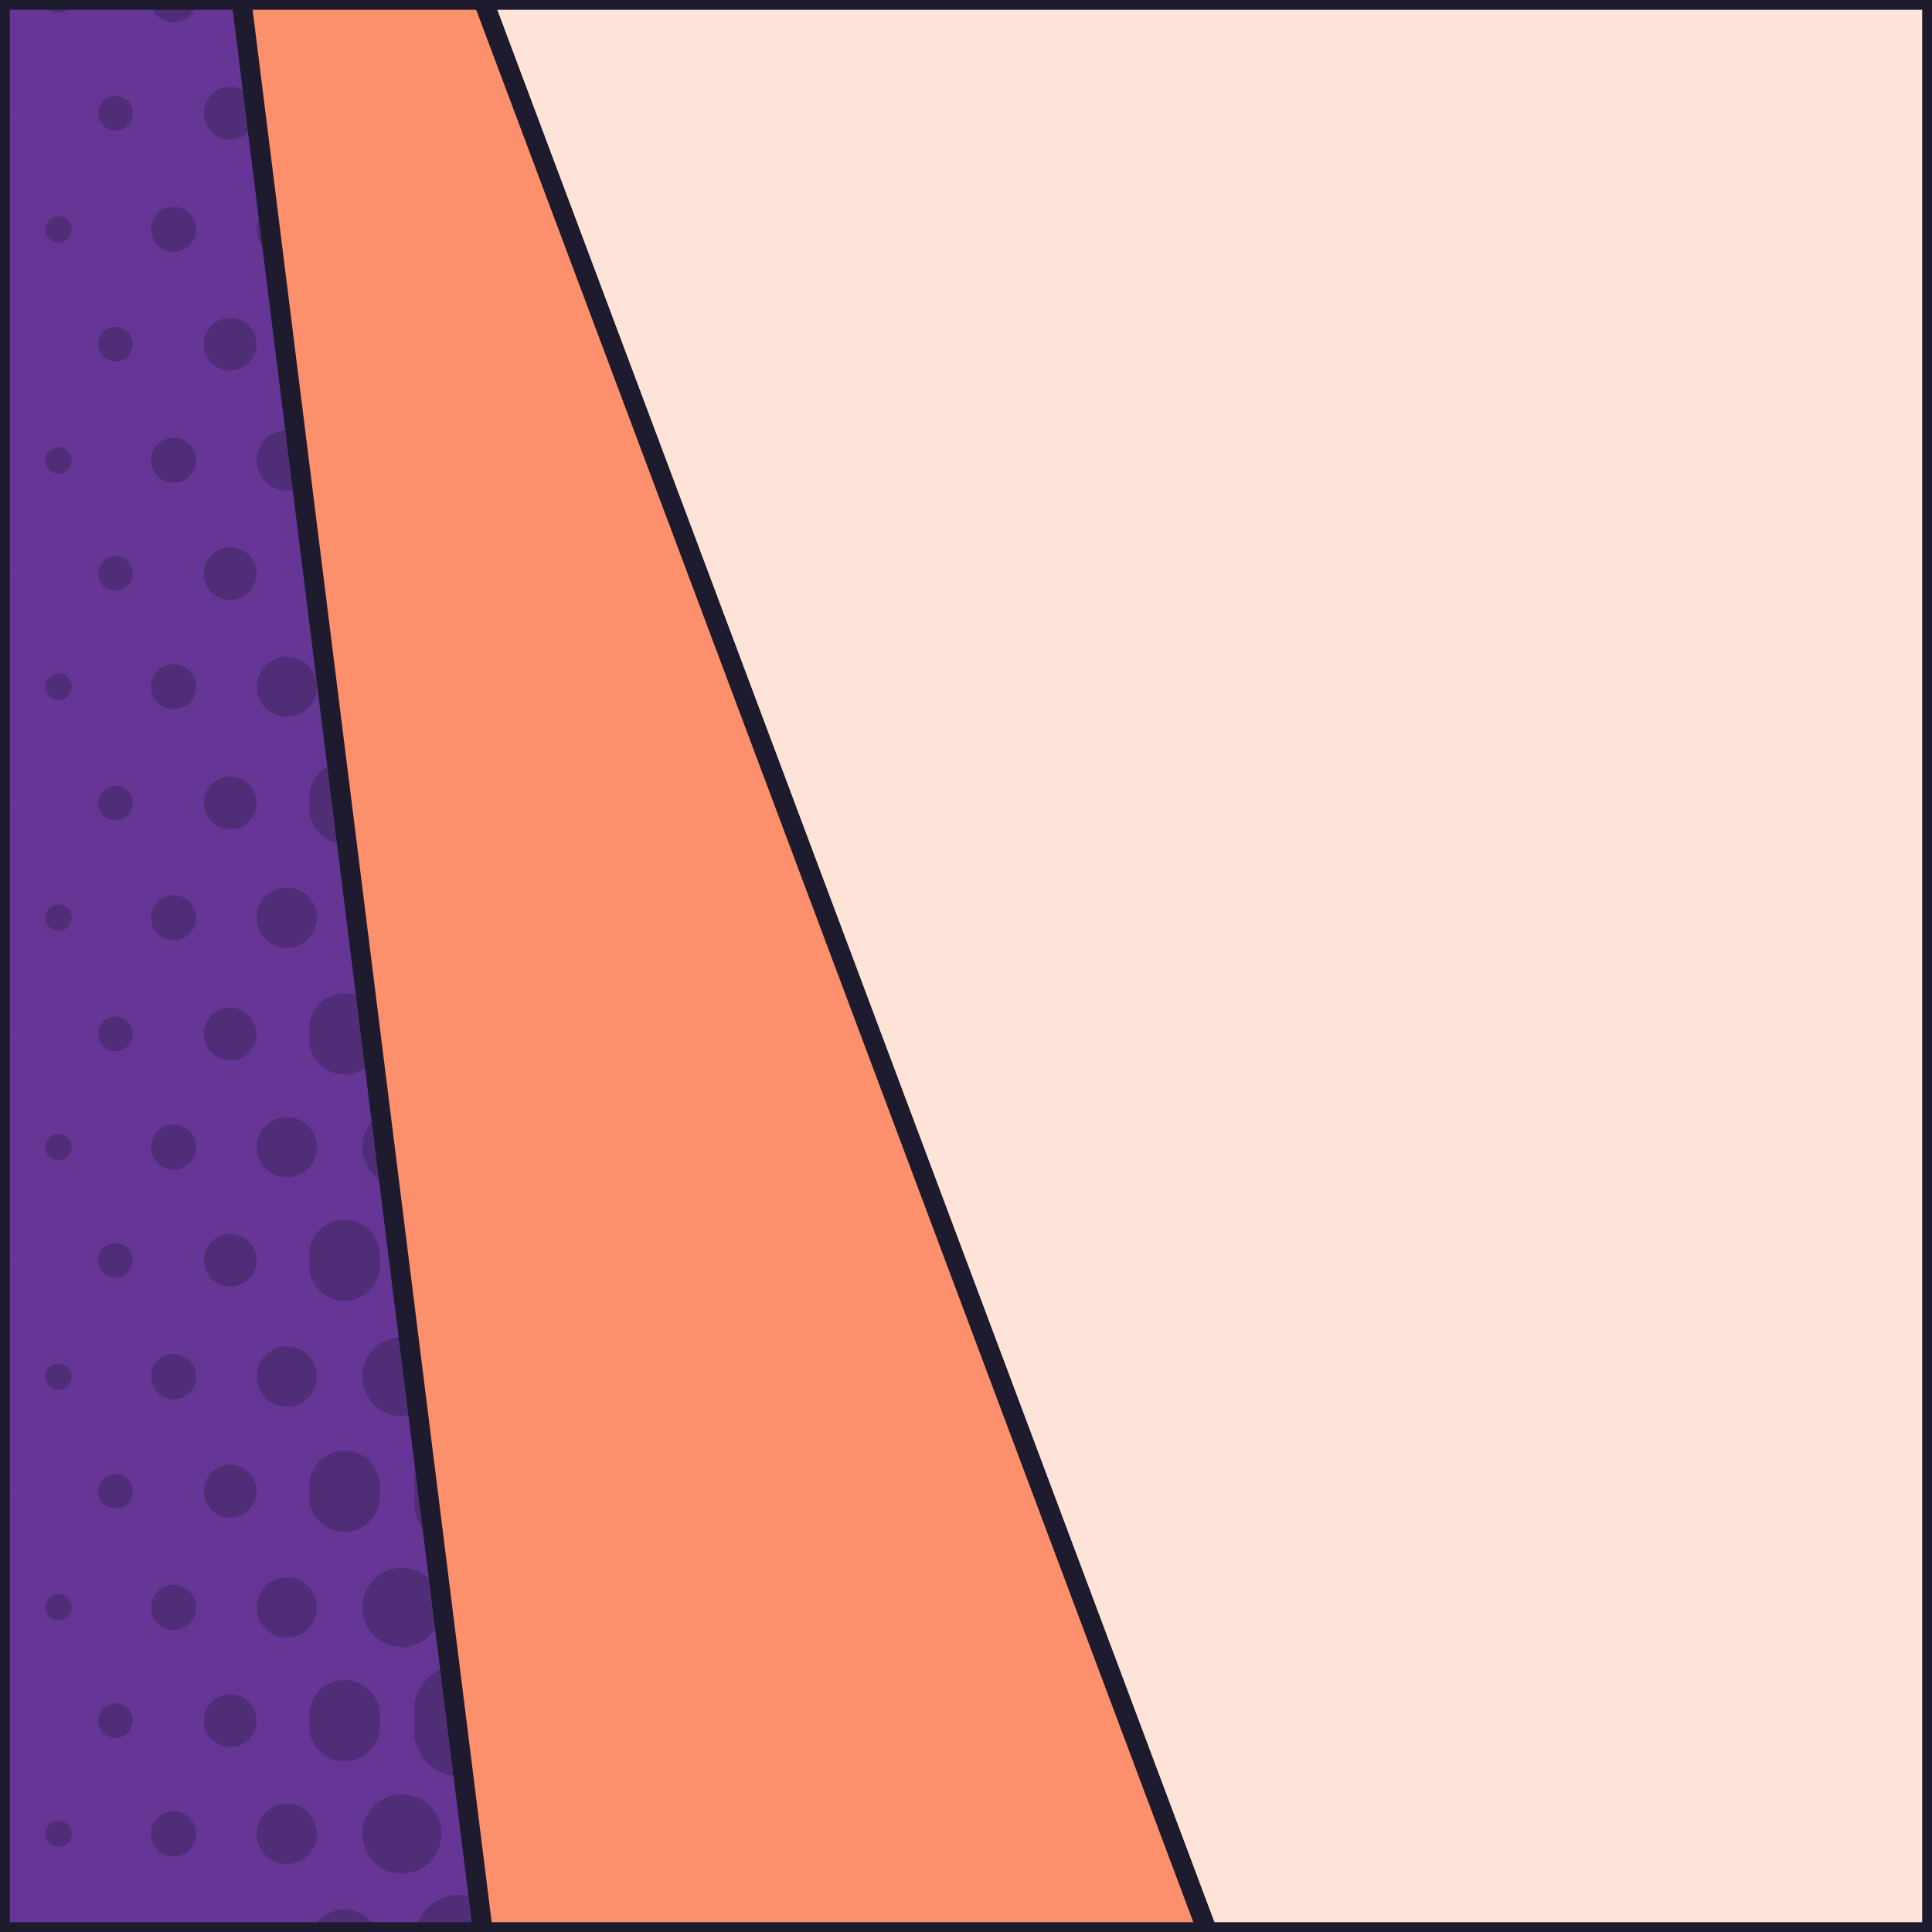
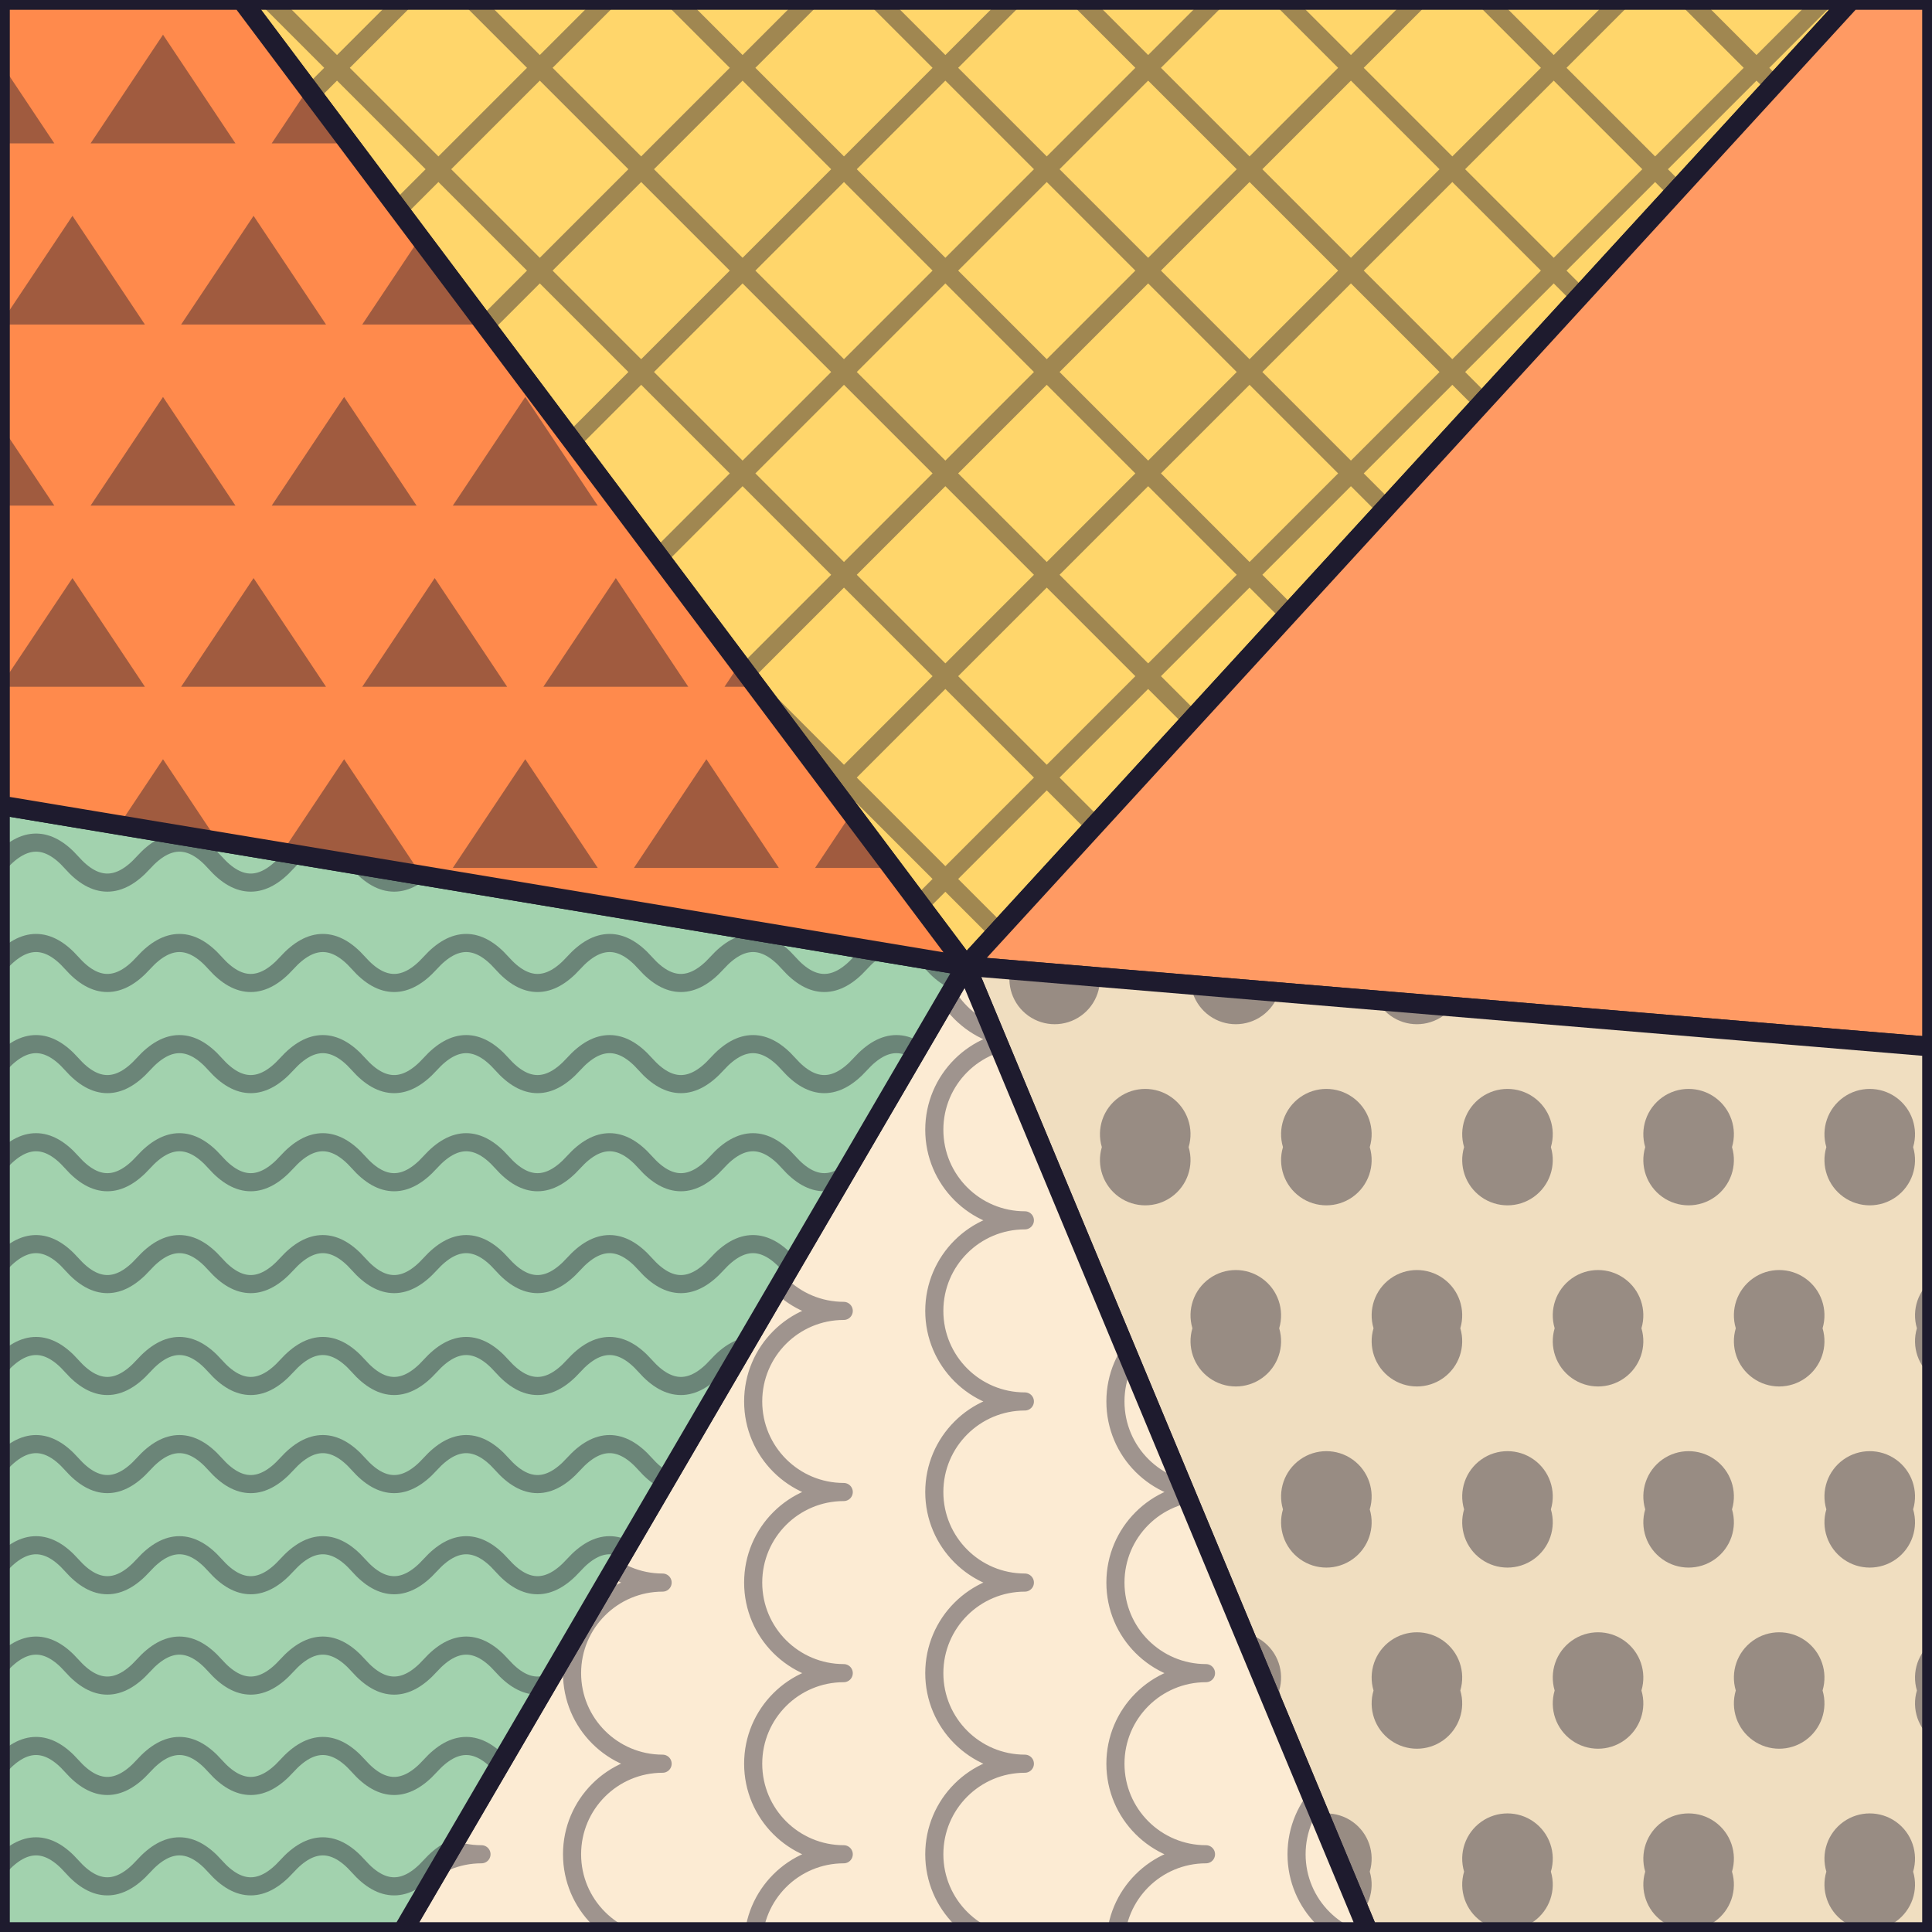
<svg xmlns="http://www.w3.org/2000/svg" viewBox="0 0 256 256" width="96" height="96" aria-hidden="true">
  <defs>
    <clipPath id="cp0">
-       <path d="M0 0L32 0L64 256L0 256Z" />
+       <path d="M128 128L32 0L245.3 0Z" />
+     </clipPath>
+     <clipPath id="cp2">
+       <path d="M128 128L256 138.7L256 256L181.3 256Z" />
+     </clipPath>
+     <clipPath id="cp3">
+       <path d="M128 128L181.3 256L53.3 256Z" />
+     </clipPath>
+     <clipPath id="cp4">
+       <path d="M128 128L53.3 256L0 256L0 106.7Z" />
+     </clipPath>
+     <clipPath id="cp5">
+       <path d="M128 128L0 106.7L0 0L32 0Z" />
    </clipPath>
    <clipPath id="cq">
      <rect width="256" height="256" />
    </clipPath>
  </defs>
  <g clip-path="url(#cq)">
-     <path d="M0 0L32 0L64 256L0 256Z" fill="#663696" />
+     <path d="M128 128L32 0L245.3 0Z" fill="#FFD66B" />
    <g clip-path="url(#cp0)">
-       <path d="M-16.3 -15a1 1 0 1 0 2.3 0a1 1 0 1 0 -2.3 0M-1 -15a1 1 0 1 0 2.3 0a1 1 0 1 0 -2.3 0M13 -15a2.3 2.3 0 1 0 4.6 0a2.3 2.3 0 1 0 -4.6 0M27 -15a3.5 3.5 0 1 0 7 0a3.5 3.5 0 1 0 -7 0M41 -15a4.7 4.7 0 1 0 9.3 0a4.7 4.7 0 1 0 -9.3 0M55 -15a6 6 0 1 0 11.7 0a6 6 0 1 0 -11.7 0M70 -15a6 6 0 1 0 12 0a6 6 0 1 0 -12 0M-8.7 0a1 1 0 1 0 2.3 0a1 1 0 1 0 -2.3 0M6 0a1.7 1.7 0 1 0 3.5 0a1.7 1.7 0 1 0 -3.5 0M20 0a3 3 0 1 0 6 0a3 3 0 1 0 -6 0M34 0a4 4 0 1 0 8 0a4 4 0 1 0 -8 0M48 0a5 5 0 1 0 10.5 0a5 5 0 1 0 -10.5 0M62.3 0a6 6 0 1 0 12 0a6 6 0 1 0 -12 0M-16.3 15a1 1 0 1 0 2.3 0a1 1 0 1 0 -2.3 0M-1 15a1 1 0 1 0 2.3 0a1 1 0 1 0 -2.3 0M13 15a2.3 2.3 0 1 0 4.6 0a2.3 2.3 0 1 0 -4.6 0M27 15a3.5 3.5 0 1 0 7 0a3.5 3.5 0 1 0 -7 0M41 15a4.7 4.7 0 1 0 9.3 0a4.7 4.7 0 1 0 -9.3 0M55 15a6 6 0 1 0 11.7 0a6 6 0 1 0 -11.7 0M70 15a6 6 0 1 0 12 0a6 6 0 1 0 -12 0M-8.7 30.4a1 1 0 1 0 2.3 0a1 1 0 1 0 -2.3 0M6 30.4a1.7 1.7 0 1 0 3.5 0a1.7 1.7 0 1 0 -3.5 0M20 30.4a3 3 0 1 0 6 0a3 3 0 1 0 -6 0M34 30.4a4 4 0 1 0 8 0a4 4 0 1 0 -8 0M48 30.4a5 5 0 1 0 10.5 0a5 5 0 1 0 -10.5 0M62.3 30.4a6 6 0 1 0 12 0a6 6 0 1 0 -12 0M-16.3 45.6a1 1 0 1 0 2.3 0a1 1 0 1 0 -2.3 0M-1 45.6a1 1 0 1 0 2.3 0a1 1 0 1 0 -2.3 0M13 45.6a2.3 2.3 0 1 0 4.6 0a2.3 2.3 0 1 0 -4.6 0M27 45.6a3.5 3.5 0 1 0 7 0a3.5 3.5 0 1 0 -7 0M41 45.6a4.7 4.7 0 1 0 9.3 0a4.7 4.7 0 1 0 -9.3 0M55 45.6a6 6 0 1 0 11.7 0a6 6 0 1 0 -11.7 0M70 45.6a6 6 0 1 0 12 0a6 6 0 1 0 -12 0M-8.7 61a1 1 0 1 0 2.3 0a1 1 0 1 0 -2.3 0M6 61a1.7 1.7 0 1 0 3.5 0a1.7 1.7 0 1 0 -3.5 0M20 61a3 3 0 1 0 6 0a3 3 0 1 0 -6 0M34 61a4 4 0 1 0 8 0a4 4 0 1 0 -8 0M48 61a5 5 0 1 0 10.5 0a5 5 0 1 0 -10.5 0M62.3 61a6 6 0 1 0 12 0a6 6 0 1 0 -12 0M-16.3 76a1 1 0 1 0 2.3 0a1 1 0 1 0 -2.3 0M-1 76a1 1 0 1 0 2.3 0a1 1 0 1 0 -2.3 0M13 76a2.3 2.3 0 1 0 4.6 0a2.3 2.3 0 1 0 -4.6 0M27 76a3.5 3.5 0 1 0 7 0a3.5 3.5 0 1 0 -7 0M41 76a4.7 4.7 0 1 0 9.3 0a4.7 4.7 0 1 0 -9.3 0M55 76a6 6 0 1 0 11.7 0a6 6 0 1 0 -11.7 0M70 76a6 6 0 1 0 12 0a6 6 0 1 0 -12 0M-8.7 91a1 1 0 1 0 2.3 0a1 1 0 1 0 -2.3 0M6 91a1.7 1.7 0 1 0 3.5 0a1.7 1.7 0 1 0 -3.5 0M20 91a3 3 0 1 0 6 0a3 3 0 1 0 -6 0M34 91a4 4 0 1 0 8 0a4 4 0 1 0 -8 0M48 91a5 5 0 1 0 10.5 0a5 5 0 1 0 -10.5 0M62.3 91a6 6 0 1 0 12 0a6 6 0 1 0 -12 0M-16.3 106.4a1 1 0 1 0 2.3 0a1 1 0 1 0 -2.3 0M-1 106.4a1 1 0 1 0 2.3 0a1 1 0 1 0 -2.3 0M13 106.4a2.3 2.3 0 1 0 4.6 0a2.3 2.3 0 1 0 -4.6 0M27 106.4a3.5 3.5 0 1 0 7 0a3.5 3.5 0 1 0 -7 0M41 106.4a4.7 4.7 0 1 0 9.3 0a4.7 4.7 0 1 0 -9.3 0M55 106.4a6 6 0 1 0 11.7 0a6 6 0 1 0 -11.7 0M70 106.4a6 6 0 1 0 12 0a6 6 0 1 0 -12 0M-8.7 121.6a1 1 0 1 0 2.3 0a1 1 0 1 0 -2.3 0M6 121.6a1.7 1.7 0 1 0 3.5 0a1.7 1.7 0 1 0 -3.5 0M20 121.6a3 3 0 1 0 6 0a3 3 0 1 0 -6 0M34 121.6a4 4 0 1 0 8 0a4 4 0 1 0 -8 0M48 121.6a5 5 0 1 0 10.5 0a5 5 0 1 0 -10.5 0M62.3 121.6a6 6 0 1 0 12 0a6 6 0 1 0 -12 0M-16.3 137a1 1 0 1 0 2.3 0a1 1 0 1 0 -2.3 0M-1 137a1 1 0 1 0 2.3 0a1 1 0 1 0 -2.3 0M13 137a2.3 2.3 0 1 0 4.6 0a2.3 2.3 0 1 0 -4.6 0M27 137a3.5 3.5 0 1 0 7 0a3.5 3.5 0 1 0 -7 0M41 137a4.7 4.7 0 1 0 9.3 0a4.7 4.7 0 1 0 -9.3 0M55 137a6 6 0 1 0 11.7 0a6 6 0 1 0 -11.7 0M70 137a6 6 0 1 0 12 0a6 6 0 1 0 -12 0M-8.7 152a1 1 0 1 0 2.3 0a1 1 0 1 0 -2.3 0M6 152a1.7 1.7 0 1 0 3.5 0a1.7 1.7 0 1 0 -3.5 0M20 152a3 3 0 1 0 6 0a3 3 0 1 0 -6 0M34 152a4 4 0 1 0 8 0a4 4 0 1 0 -8 0M48 152a5 5 0 1 0 10.5 0a5 5 0 1 0 -10.5 0M62.3 152a6 6 0 1 0 12 0a6 6 0 1 0 -12 0M-16.3 167a1 1 0 1 0 2.3 0a1 1 0 1 0 -2.3 0M-1 167a1 1 0 1 0 2.3 0a1 1 0 1 0 -2.3 0M13 167a2.3 2.3 0 1 0 4.6 0a2.3 2.3 0 1 0 -4.6 0M27 167a3.5 3.5 0 1 0 7 0a3.5 3.5 0 1 0 -7 0M41 167a4.7 4.7 0 1 0 9.3 0a4.7 4.7 0 1 0 -9.3 0M55 167a6 6 0 1 0 11.7 0a6 6 0 1 0 -11.7 0M70 167a6 6 0 1 0 12 0a6 6 0 1 0 -12 0M-8.7 182.4a1 1 0 1 0 2.3 0a1 1 0 1 0 -2.3 0M6 182.4a1.7 1.7 0 1 0 3.5 0a1.7 1.7 0 1 0 -3.5 0M20 182.4a3 3 0 1 0 6 0a3 3 0 1 0 -6 0M34 182.4a4 4 0 1 0 8 0a4 4 0 1 0 -8 0M48 182.4a5 5 0 1 0 10.5 0a5 5 0 1 0 -10.5 0M62.3 182.4a6 6 0 1 0 12 0a6 6 0 1 0 -12 0M-16.3 197.6a1 1 0 1 0 2.3 0a1 1 0 1 0 -2.3 0M-1 197.6a1 1 0 1 0 2.3 0a1 1 0 1 0 -2.3 0M13 197.6a2.3 2.3 0 1 0 4.6 0a2.3 2.3 0 1 0 -4.6 0M27 197.6a3.5 3.5 0 1 0 7 0a3.5 3.5 0 1 0 -7 0M41 197.6a4.7 4.7 0 1 0 9.3 0a4.7 4.7 0 1 0 -9.3 0M55 197.6a6 6 0 1 0 11.7 0a6 6 0 1 0 -11.7 0M70 197.6a6 6 0 1 0 12 0a6 6 0 1 0 -12 0M-8.7 213a1 1 0 1 0 2.3 0a1 1 0 1 0 -2.3 0M6 213a1.7 1.7 0 1 0 3.5 0a1.7 1.7 0 1 0 -3.5 0M20 213a3 3 0 1 0 6 0a3 3 0 1 0 -6 0M34 213a4 4 0 1 0 8 0a4 4 0 1 0 -8 0M48 213a5 5 0 1 0 10.5 0a5 5 0 1 0 -10.5 0M62.3 213a6 6 0 1 0 12 0a6 6 0 1 0 -12 0M-16.3 228a1 1 0 1 0 2.3 0a1 1 0 1 0 -2.3 0M-1 228a1 1 0 1 0 2.3 0a1 1 0 1 0 -2.3 0M13 228a2.3 2.3 0 1 0 4.6 0a2.3 2.3 0 1 0 -4.6 0M27 228a3.5 3.5 0 1 0 7 0a3.5 3.5 0 1 0 -7 0M41 228a4.7 4.7 0 1 0 9.3 0a4.7 4.7 0 1 0 -9.3 0M55 228a6 6 0 1 0 11.7 0a6 6 0 1 0 -11.7 0M70 228a6 6 0 1 0 12 0a6 6 0 1 0 -12 0M-8.7 243a1 1 0 1 0 2.3 0a1 1 0 1 0 -2.3 0M6 243a1.7 1.7 0 1 0 3.5 0a1.7 1.7 0 1 0 -3.5 0M20 243a3 3 0 1 0 6 0a3 3 0 1 0 -6 0M34 243a4 4 0 1 0 8 0a4 4 0 1 0 -8 0M48 243a5 5 0 1 0 10.5 0a5 5 0 1 0 -10.5 0M62.3 243a6 6 0 1 0 12 0a6 6 0 1 0 -12 0M-16.3 258.4a1 1 0 1 0 2.3 0a1 1 0 1 0 -2.3 0M-1 258.4a1 1 0 1 0 2.3 0a1 1 0 1 0 -2.3 0M13 258.4a2.3 2.3 0 1 0 4.6 0a2.3 2.3 0 1 0 -4.6 0M27 258.4a3.5 3.5 0 1 0 7 0a3.5 3.5 0 1 0 -7 0M41 258.4a4.7 4.7 0 1 0 9.3 0a4.7 4.7 0 1 0 -9.3 0M55 258.4a6 6 0 1 0 11.7 0a6 6 0 1 0 -11.7 0M70 258.4a6 6 0 1 0 12 0a6 6 0 1 0 -12 0" fill="#502E77" />
+       <g transform="rotate(45 138.7 64)">
+         <path d="M-4.7 -79.4V207.4M14.3 -79.4V207.4M33.3 -79.4V207.4M52.3 -79.4V207.4M71.3 -79.4V207.4M90.3 -79.4V207.4M109.3 -79.4V207.4M128.3 -79.4V207.4M147.3 -79.4V207.4M166.3 -79.4V207.4M185.3 -79.4V207.4M204.3 -79.4V207.4M223.3 -79.4V207.4M242.3 -79.4V207.4M261.3 -79.4V207.4M280.3 -79.4V207.4M-4.7 -79.4H282M-4.7 -60.4H282M-4.7 -41.4H282M-4.7 -22.4H282M-4.7 -3.4H282M-4.7 15.6H282M-4.7 34.6H282M-4.7 53.6H282M-4.7 72.6H282M-4.7 91.6H282M-4.7 110.6H282M-4.7 129.6H282M-4.7 148.6H282M-4.7 167.6H282M-4.7 186.6H282M-4.7 205.6H282" fill="none" stroke="#A08751" stroke-width="2.4" stroke-linecap="round" />
+       </g>
    </g>
-     <path d="M0 0L32 0L64 256L0 256Z" fill="none" stroke="#1E1B2E" stroke-width="2.6" stroke-linejoin="round" />
-     <path d="M64 0L256 0L256 256L160 256Z" fill="#FEE3D8" />
-     <path d="M64 0L256 0L256 256L160 256Z" fill="none" stroke="#1E1B2E" stroke-width="2.6" stroke-linejoin="round" />
-     <path d="M32 0L64 0L160 256L64 256Z" fill="#FC906C" />
-     <path d="M32 0L64 0L160 256L64 256Z" fill="none" stroke="#1E1B2E" stroke-width="2.6" stroke-linejoin="round" />
+     <path d="M128 128L32 0L245.3 0Z" fill="none" stroke="#1E1B2E" stroke-width="2.6" stroke-linejoin="round" />
+     <path d="M128 128L245.3 0L256 0L256 138.7Z" fill="#FF9A63" />
+     <path d="M128 128L245.3 0L256 0L256 138.7Z" fill="none" stroke="#1E1B2E" stroke-width="2.6" stroke-linejoin="round" />
+     <path d="M128 128L256 138.7L256 256L181.3 256Z" fill="#F0DEC0" />
+     <g clip-path="url(#cp2)">
+       <path d="M98 104a6 6 0 1 0 11.5 0a6 6 0 1 0 -11.5 0M122 104a6 6 0 1 0 11.5 0a6 6 0 1 0 -11.5 0M146 104a6 6 0 1 0 11.5 0a6 6 0 1 0 -11.5 0M170 104a6 6 0 1 0 11.5 0a6 6 0 1 0 -11.5 0M194 104a6 6 0 1 0 11.5 0a6 6 0 1 0 -11.5 0M218 104a6 6 0 1 0 11.5 0a6 6 0 1 0 -11.5 0M242 104a6 6 0 1 0 11.5 0a6 6 0 1 0 -11.5 0M266 104a6 6 0 1 0 11.5 0a6 6 0 1 0 -11.5 0M110 128a6 6 0 1 0 11.5 0a6 6 0 1 0 -11.5 0M134 128a6 6 0 1 0 11.5 0a6 6 0 1 0 -11.5 0M158 128a6 6 0 1 0 11.5 0a6 6 0 1 0 -11.5 0M182 128a6 6 0 1 0 11.5 0a6 6 0 1 0 -11.5 0M206 128a6 6 0 1 0 11.5 0a6 6 0 1 0 -11.5 0M230 128a6 6 0 1 0 11.5 0a6 6 0 1 0 -11.5 0M254 128a6 6 0 1 0 11.5 0a6 6 0 1 0 -11.5 0M98 152a6 6 0 1 0 11.5 0a6 6 0 1 0 -11.5 0M122 152a6 6 0 1 0 11.5 0a6 6 0 1 0 -11.5 0M146 152a6 6 0 1 0 11.5 0a6 6 0 1 0 -11.5 0M170 152a6 6 0 1 0 11.5 0a6 6 0 1 0 -11.5 0M194 152a6 6 0 1 0 11.5 0a6 6 0 1 0 -11.5 0M218 152a6 6 0 1 0 11.5 0a6 6 0 1 0 -11.5 0M242 152a6 6 0 1 0 11.5 0a6 6 0 1 0 -11.5 0M266 152a6 6 0 1 0 11.5 0a6 6 0 1 0 -11.5 0M110 176a6 6 0 1 0 11.5 0a6 6 0 1 0 -11.5 0M134 176a6 6 0 1 0 11.5 0a6 6 0 1 0 -11.5 0M158 176a6 6 0 1 0 11.5 0a6 6 0 1 0 -11.5 0M182 176a6 6 0 1 0 11.5 0a6 6 0 1 0 -11.5 0M206 176a6 6 0 1 0 11.5 0a6 6 0 1 0 -11.5 0M230 176a6 6 0 1 0 11.5 0a6 6 0 1 0 -11.5 0M254 176a6 6 0 1 0 11.5 0a6 6 0 1 0 -11.5 0M98 200a6 6 0 1 0 11.5 0a6 6 0 1 0 -11.5 0M122 200a6 6 0 1 0 11.5 0a6 6 0 1 0 -11.5 0M146 200a6 6 0 1 0 11.5 0a6 6 0 1 0 -11.5 0M170 200a6 6 0 1 0 11.5 0a6 6 0 1 0 -11.5 0M194 200a6 6 0 1 0 11.5 0a6 6 0 1 0 -11.5 0M218 200a6 6 0 1 0 11.5 0a6 6 0 1 0 -11.5 0M242 200a6 6 0 1 0 11.5 0a6 6 0 1 0 -11.5 0M266 200a6 6 0 1 0 11.5 0a6 6 0 1 0 -11.5 0M110 224a6 6 0 1 0 11.5 0a6 6 0 1 0 -11.5 0M134 224a6 6 0 1 0 11.5 0a6 6 0 1 0 -11.5 0M158 224a6 6 0 1 0 11.5 0a6 6 0 1 0 -11.5 0M182 224a6 6 0 1 0 11.5 0a6 6 0 1 0 -11.5 0M206 224a6 6 0 1 0 11.5 0a6 6 0 1 0 -11.5 0M230 224a6 6 0 1 0 11.5 0a6 6 0 1 0 -11.5 0M254 224a6 6 0 1 0 11.5 0a6 6 0 1 0 -11.5 0M98 248a6 6 0 1 0 11.5 0a6 6 0 1 0 -11.5 0M122 248a6 6 0 1 0 11.5 0a6 6 0 1 0 -11.5 0M146 248a6 6 0 1 0 11.5 0a6 6 0 1 0 -11.5 0M170 248a6 6 0 1 0 11.5 0a6 6 0 1 0 -11.5 0M194 248a6 6 0 1 0 11.5 0a6 6 0 1 0 -11.5 0M218 248a6 6 0 1 0 11.5 0a6 6 0 1 0 -11.5 0M242 248a6 6 0 1 0 11.5 0a6 6 0 1 0 -11.5 0M266 248a6 6 0 1 0 11.5 0a6 6 0 1 0 -11.5 0M110 272a6 6 0 1 0 11.5 0a6 6 0 1 0 -11.5 0M134 272a6 6 0 1 0 11.5 0a6 6 0 1 0 -11.5 0M158 272a6 6 0 1 0 11.5 0a6 6 0 1 0 -11.5 0M182 272a6 6 0 1 0 11.5 0a6 6 0 1 0 -11.5 0M206 272a6 6 0 1 0 11.5 0a6 6 0 1 0 -11.5 0M230 272a6 6 0 1 0 11.5 0a6 6 0 1 0 -11.5 0M254 272a6 6 0 1 0 11.5 0a6 6 0 1 0 -11.5 0" fill="#988C83" />
+     </g>
+     <path d="M128 128L256 138.7L256 256L181.3 256Z" fill="none" stroke="#1E1B2E" stroke-width="2.6" stroke-linejoin="round" />
+     <path d="M128 128L181.3 256L53.3 256Z" fill="#FCEBD3" />
+     <g clip-path="url(#cp3)">
+       <g transform="rotate(90 117.3 192)">
+         <path d="M-9 77.5a12 12 0 0 0 24 0M15 77.5a12 12 0 0 0 24 0M39 77.5a12 12 0 0 0 24 0M63 77.5a12 12 0 0 0 24 0M87 77.5a12 12 0 0 0 24 0M111 77.5a12 12 0 0 0 24 0M135 77.5a12 12 0 0 0 24 0M159 77.5a12 12 0 0 0 24 0M183 77.5a12 12 0 0 0 24 0M207 77.5a12 12 0 0 0 24 0M3 101.5a12 12 0 0 0 24 0M27 101.5a12 12 0 0 0 24 0M51 101.5a12 12 0 0 0 24 0M75 101.5a12 12 0 0 0 24 0M99 101.5a12 12 0 0 0 24 0M123 101.5a12 12 0 0 0 24 0M147 101.5a12 12 0 0 0 24 0M171 101.5a12 12 0 0 0 24 0M195 101.5a12 12 0 0 0 24 0M219 101.5a12 12 0 0 0 24 0M-9 125.5a12 12 0 0 0 24 0M15 125.5a12 12 0 0 0 24 0M39 125.5a12 12 0 0 0 24 0M63 125.5a12 12 0 0 0 24 0M87 125.5a12 12 0 0 0 24 0M111 125.5a12 12 0 0 0 24 0M135 125.5a12 12 0 0 0 24 0M159 125.5a12 12 0 0 0 24 0M183 125.5a12 12 0 0 0 24 0M207 125.5a12 12 0 0 0 24 0M3 149.5a12 12 0 0 0 24 0M27 149.5a12 12 0 0 0 24 0M51 149.5a12 12 0 0 0 24 0M75 149.5a12 12 0 0 0 24 0M99 149.5a12 12 0 0 0 24 0M123 149.5a12 12 0 0 0 24 0M147 149.5a12 12 0 0 0 24 0M171 149.5a12 12 0 0 0 24 0M195 149.5a12 12 0 0 0 24 0M219 149.5a12 12 0 0 0 24 0M-9 173.5a12 12 0 0 0 24 0M15 173.5a12 12 0 0 0 24 0M39 173.5a12 12 0 0 0 24 0M63 173.5a12 12 0 0 0 24 0M87 173.5a12 12 0 0 0 24 0M111 173.5a12 12 0 0 0 24 0M135 173.5a12 12 0 0 0 24 0M159 173.5a12 12 0 0 0 24 0M183 173.5a12 12 0 0 0 24 0M207 173.5a12 12 0 0 0 24 0M3 197.5a12 12 0 0 0 24 0M27 197.5a12 12 0 0 0 24 0M51 197.5a12 12 0 0 0 24 0M75 197.5a12 12 0 0 0 24 0M99 197.5a12 12 0 0 0 24 0M123 197.5a12 12 0 0 0 24 0M147 197.5a12 12 0 0 0 24 0M171 197.5a12 12 0 0 0 24 0M195 197.5a12 12 0 0 0 24 0M219 197.5a12 12 0 0 0 24 0M-9 221.5a12 12 0 0 0 24 0M15 221.5a12 12 0 0 0 24 0M39 221.5a12 12 0 0 0 24 0M63 221.5a12 12 0 0 0 24 0M87 221.5a12 12 0 0 0 24 0M111 221.5a12 12 0 0 0 24 0M135 221.5a12 12 0 0 0 24 0M159 221.5a12 12 0 0 0 24 0M183 221.5a12 12 0 0 0 24 0M207 221.5a12 12 0 0 0 24 0M3 245.5a12 12 0 0 0 24 0M27 245.5a12 12 0 0 0 24 0M51 245.5a12 12 0 0 0 24 0M75 245.5a12 12 0 0 0 24 0M99 245.5a12 12 0 0 0 24 0M123 245.5a12 12 0 0 0 24 0M147 245.5a12 12 0 0 0 24 0M171 245.5a12 12 0 0 0 24 0M195 245.5a12 12 0 0 0 24 0M219 245.5a12 12 0 0 0 24 0M-9 269.5a12 12 0 0 0 24 0M15 269.5a12 12 0 0 0 24 0M39 269.5a12 12 0 0 0 24 0M63 269.5a12 12 0 0 0 24 0M87 269.5a12 12 0 0 0 24 0M111 269.5a12 12 0 0 0 24 0M135 269.5a12 12 0 0 0 24 0M159 269.5a12 12 0 0 0 24 0M183 269.5a12 12 0 0 0 24 0M207 269.5a12 12 0 0 0 24 0M3 293.5a12 12 0 0 0 24 0M27 293.5a12 12 0 0 0 24 0M51 293.5a12 12 0 0 0 24 0M75 293.5a12 12 0 0 0 24 0M99 293.5a12 12 0 0 0 24 0M123 293.5a12 12 0 0 0 24 0M147 293.5a12 12 0 0 0 24 0M171 293.5a12 12 0 0 0 24 0M195 293.5a12 12 0 0 0 24 0M219 293.5a12 12 0 0 0 24 0" fill="none" stroke="#9F948E" stroke-width="2.4" stroke-linecap="round" />
+       </g>
+     </g>
+     <path d="M128 128L181.3 256L53.3 256Z" fill="none" stroke="#1E1B2E" stroke-width="2.6" stroke-linejoin="round" />
+     <path d="M128 128L53.3 256L0 256L0 106.7Z" fill="#A2D2AE" />
+     <g clip-path="url(#cp4)">
+       <path d="M-19 87.7q4.8 -5.3 9.5 0t9.5 0t9.5 0t9.5 0t9.5 0t9.5 0t9.5 0t9.5 0t9.5 0t9.5 0t9.5 0t9.5 0t9.5 0t9.5 0t9.5 0t9.5 0t9.5 0t9.5 0M-19 101q4.8 -5.3 9.5 0t9.5 0t9.5 0t9.5 0t9.5 0t9.5 0t9.5 0t9.5 0t9.5 0t9.5 0t9.5 0t9.5 0t9.5 0t9.5 0t9.5 0t9.5 0t9.5 0t9.5 0M-19 114.3q4.8 -5.3 9.5 0t9.5 0t9.5 0t9.5 0t9.5 0t9.5 0t9.5 0t9.5 0t9.5 0t9.5 0t9.5 0t9.5 0t9.5 0t9.5 0t9.5 0t9.5 0t9.5 0t9.5 0M-19 127.6q4.8 -5.3 9.5 0t9.5 0t9.5 0t9.5 0t9.5 0t9.5 0t9.5 0t9.5 0t9.5 0t9.5 0t9.5 0t9.5 0t9.5 0t9.5 0t9.5 0t9.5 0t9.5 0t9.5 0M-19 141q4.8 -5.3 9.5 0t9.5 0t9.5 0t9.5 0t9.5 0t9.5 0t9.5 0t9.5 0t9.5 0t9.5 0t9.5 0t9.5 0t9.5 0t9.5 0t9.5 0t9.5 0t9.5 0t9.5 0M-19 154q4.8 -5.3 9.5 0t9.5 0t9.5 0t9.5 0t9.5 0t9.5 0t9.5 0t9.5 0t9.5 0t9.5 0t9.5 0t9.5 0t9.5 0t9.5 0t9.5 0t9.5 0t9.5 0t9.5 0M-19 167.5q4.8 -5.3 9.5 0t9.5 0t9.5 0t9.5 0t9.5 0t9.5 0t9.5 0t9.5 0t9.5 0t9.5 0t9.5 0t9.5 0t9.5 0t9.5 0t9.5 0t9.5 0t9.5 0t9.5 0M-19 181q4.8 -5.3 9.5 0t9.5 0t9.5 0t9.5 0t9.5 0t9.5 0t9.5 0t9.5 0t9.5 0t9.5 0t9.5 0t9.5 0t9.5 0t9.5 0t9.5 0t9.5 0t9.5 0t9.5 0M-19 194q4.8 -5.3 9.5 0t9.5 0t9.5 0t9.5 0t9.5 0t9.5 0t9.5 0t9.5 0t9.5 0t9.5 0t9.5 0t9.5 0t9.5 0t9.5 0t9.5 0t9.5 0t9.5 0t9.5 0M-19 207.4q4.8 -5.3 9.5 0t9.5 0t9.5 0t9.5 0t9.5 0t9.5 0t9.5 0t9.5 0t9.5 0t9.5 0t9.5 0t9.5 0t9.5 0t9.5 0t9.5 0t9.5 0t9.5 0t9.5 0M-19 220.7q4.8 -5.3 9.5 0t9.5 0t9.5 0t9.5 0t9.5 0t9.5 0t9.5 0t9.5 0t9.5 0t9.5 0t9.5 0t9.5 0t9.5 0t9.5 0t9.5 0t9.5 0t9.5 0t9.5 0M-19 234q4.8 -5.3 9.5 0t9.5 0t9.5 0t9.5 0t9.5 0t9.5 0t9.5 0t9.5 0t9.5 0t9.5 0t9.5 0t9.5 0t9.5 0t9.5 0t9.5 0t9.5 0t9.5 0t9.5 0M-19 247.3q4.8 -5.3 9.5 0t9.5 0t9.5 0t9.5 0t9.5 0t9.5 0t9.5 0t9.5 0t9.5 0t9.5 0t9.5 0t9.5 0t9.5 0t9.5 0t9.5 0t9.5 0t9.5 0t9.5 0M-19 260.6q4.8 -5.3 9.5 0t9.5 0t9.5 0t9.5 0t9.5 0t9.5 0t9.5 0t9.5 0t9.5 0t9.5 0t9.5 0t9.5 0t9.5 0t9.5 0t9.5 0t9.5 0t9.5 0t9.5 0M-19 274q4.8 -5.3 9.5 0t9.5 0t9.5 0t9.5 0t9.5 0t9.5 0t9.5 0t9.5 0t9.5 0t9.5 0t9.5 0t9.5 0t9.5 0t9.5 0t9.5 0t9.5 0t9.5 0t9.5 0" fill="none" stroke="#6B8578" stroke-width="2.4" stroke-linecap="round" />
+     </g>
+     <path d="M128 128L53.3 256L0 256L0 106.7Z" fill="none" stroke="#1E1B2E" stroke-width="2.6" stroke-linejoin="round" />
+     <path d="M128 128L0 106.7L0 0L32 0Z" fill="#FF8A4C" />
+     <g clip-path="url(#cp5)">
+       <path d="M-24 -5l9.6 -14.4l9.6 14.4ZM0 -5l9.6 -14.4l9.6 14.4ZM24 -5l9.6 -14.4l9.6 14.4ZM48 -5l9.6 -14.4l9.6 14.4ZM72 -5l9.6 -14.4l9.6 14.4ZM96 -5l9.6 -14.4l9.6 14.4ZM120 -5l9.6 -14.4l9.6 14.4ZM144 -5l9.6 -14.4l9.6 14.4ZM-12 19l9.6 -14.4l9.6 14.4ZM12 19l9.6 -14.4l9.6 14.4ZM36 19l9.6 -14.4l9.6 14.4ZM60 19l9.6 -14.4l9.6 14.4ZM84 19l9.6 -14.4l9.6 14.4ZM108 19l9.6 -14.4l9.6 14.4ZM132 19l9.6 -14.4l9.6 14.4ZM-24 43l9.6 -14.4l9.6 14.4ZM0 43l9.6 -14.4l9.6 14.4ZM24 43l9.6 -14.4l9.6 14.4ZM48 43l9.6 -14.4l9.6 14.4ZM72 43l9.6 -14.4l9.6 14.4ZM96 43l9.6 -14.4l9.6 14.4ZM120 43l9.6 -14.4l9.6 14.4ZM144 43l9.6 -14.4l9.6 14.4ZM-12 67l9.6 -14.4l9.6 14.4ZM12 67l9.6 -14.4l9.6 14.4ZM36 67l9.6 -14.4l9.6 14.4ZM60 67l9.6 -14.4l9.6 14.4ZM84 67l9.6 -14.4l9.6 14.4ZM108 67l9.6 -14.4l9.6 14.4ZM132 67l9.6 -14.4l9.6 14.4ZM-24 91l9.6 -14.4l9.6 14.4ZM0 91l9.6 -14.4l9.6 14.4ZM24 91l9.6 -14.4l9.6 14.4ZM48 91l9.6 -14.4l9.6 14.4ZM72 91l9.6 -14.4l9.6 14.4ZM96 91l9.6 -14.4l9.6 14.4ZM120 91l9.6 -14.4l9.6 14.4ZM144 91l9.6 -14.4l9.6 14.4ZM-12 115l9.6 -14.4l9.6 14.4ZM12 115l9.6 -14.4l9.6 14.4ZM36 115l9.6 -14.4l9.6 14.4ZM60 115l9.6 -14.4l9.6 14.4ZM84 115l9.6 -14.4l9.6 14.4ZM108 115l9.6 -14.4l9.6 14.4ZM132 115l9.6 -14.4l9.6 14.4ZM-24 139l9.6 -14.4l9.6 14.4ZM0 139l9.6 -14.4l9.6 14.4ZM24 139l9.6 -14.4l9.6 14.4ZM48 139l9.6 -14.4l9.6 14.4ZM72 139l9.6 -14.4l9.6 14.4ZM96 139l9.6 -14.4l9.6 14.4ZM120 139l9.6 -14.4l9.6 14.4ZM144 139l9.6 -14.4l9.6 14.4ZM-12 163l9.6 -14.4l9.6 14.4ZM12 163l9.6 -14.4l9.6 14.4ZM36 163l9.6 -14.4l9.6 14.4ZM60 163l9.6 -14.4l9.6 14.4ZM84 163l9.6 -14.4l9.6 14.4ZM108 163l9.6 -14.4l9.6 14.4ZM132 163l9.6 -14.4l9.6 14.4Z" fill="#A05B3F" />
+     </g>
+     <path d="M128 128L0 106.7L0 0L32 0Z" fill="none" stroke="#1E1B2E" stroke-width="2.6" stroke-linejoin="round" />
  </g>
</svg>
